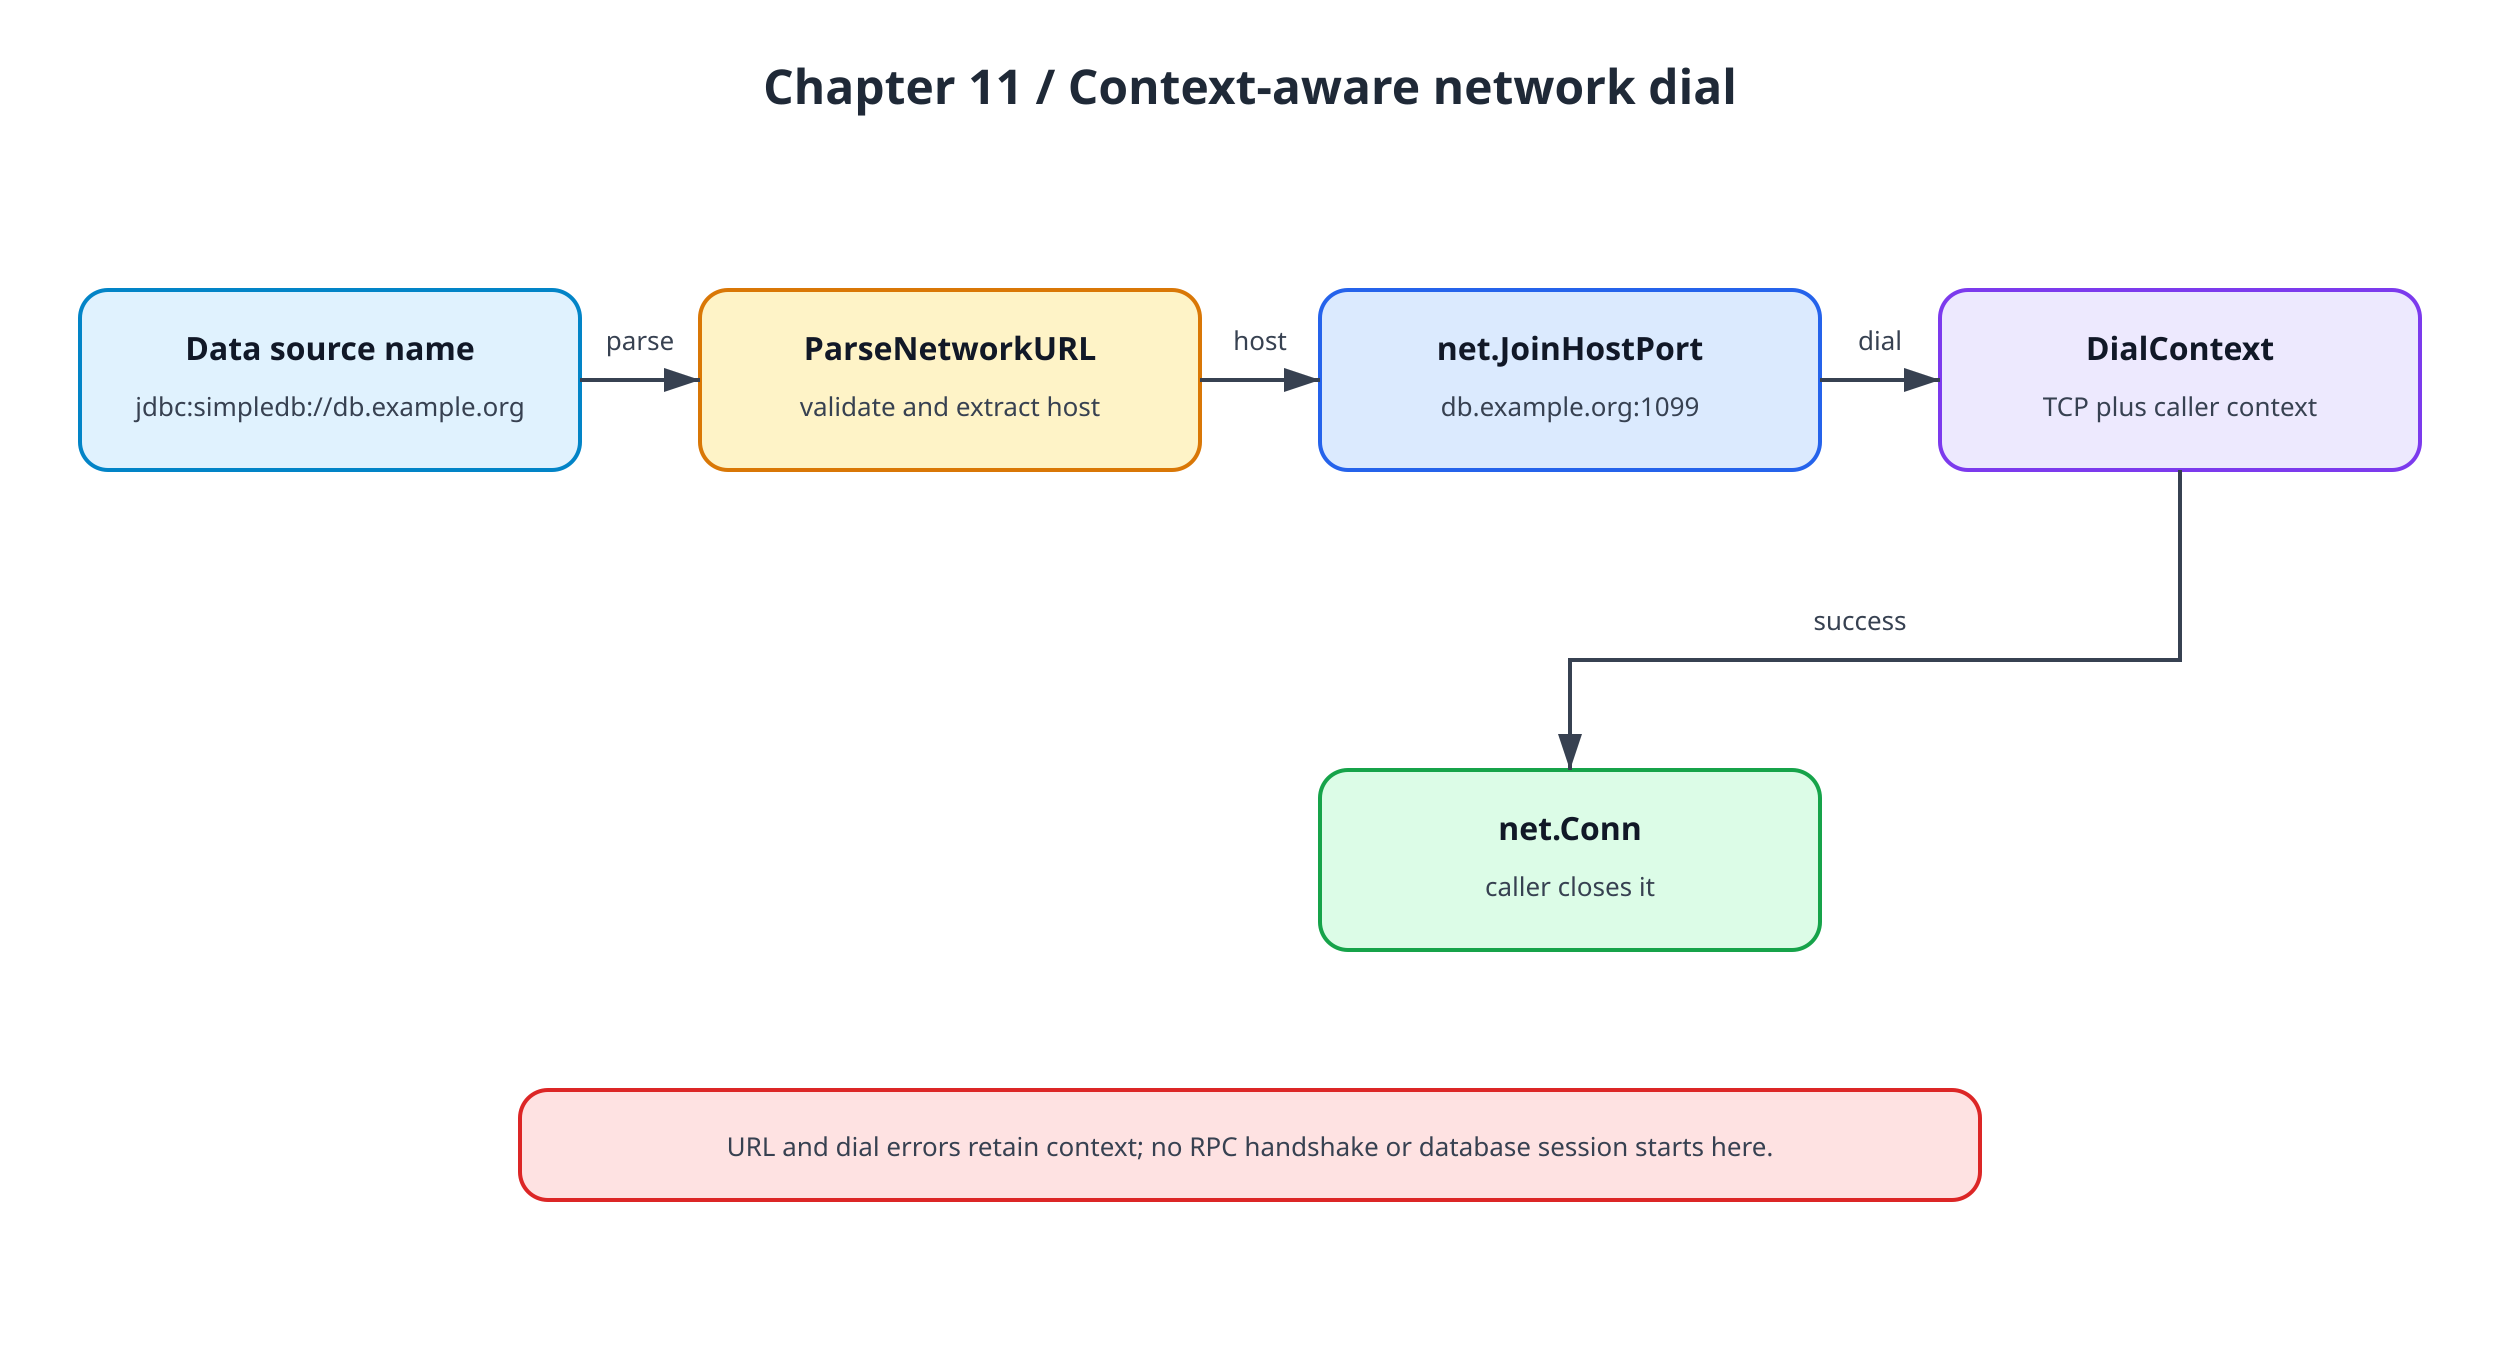
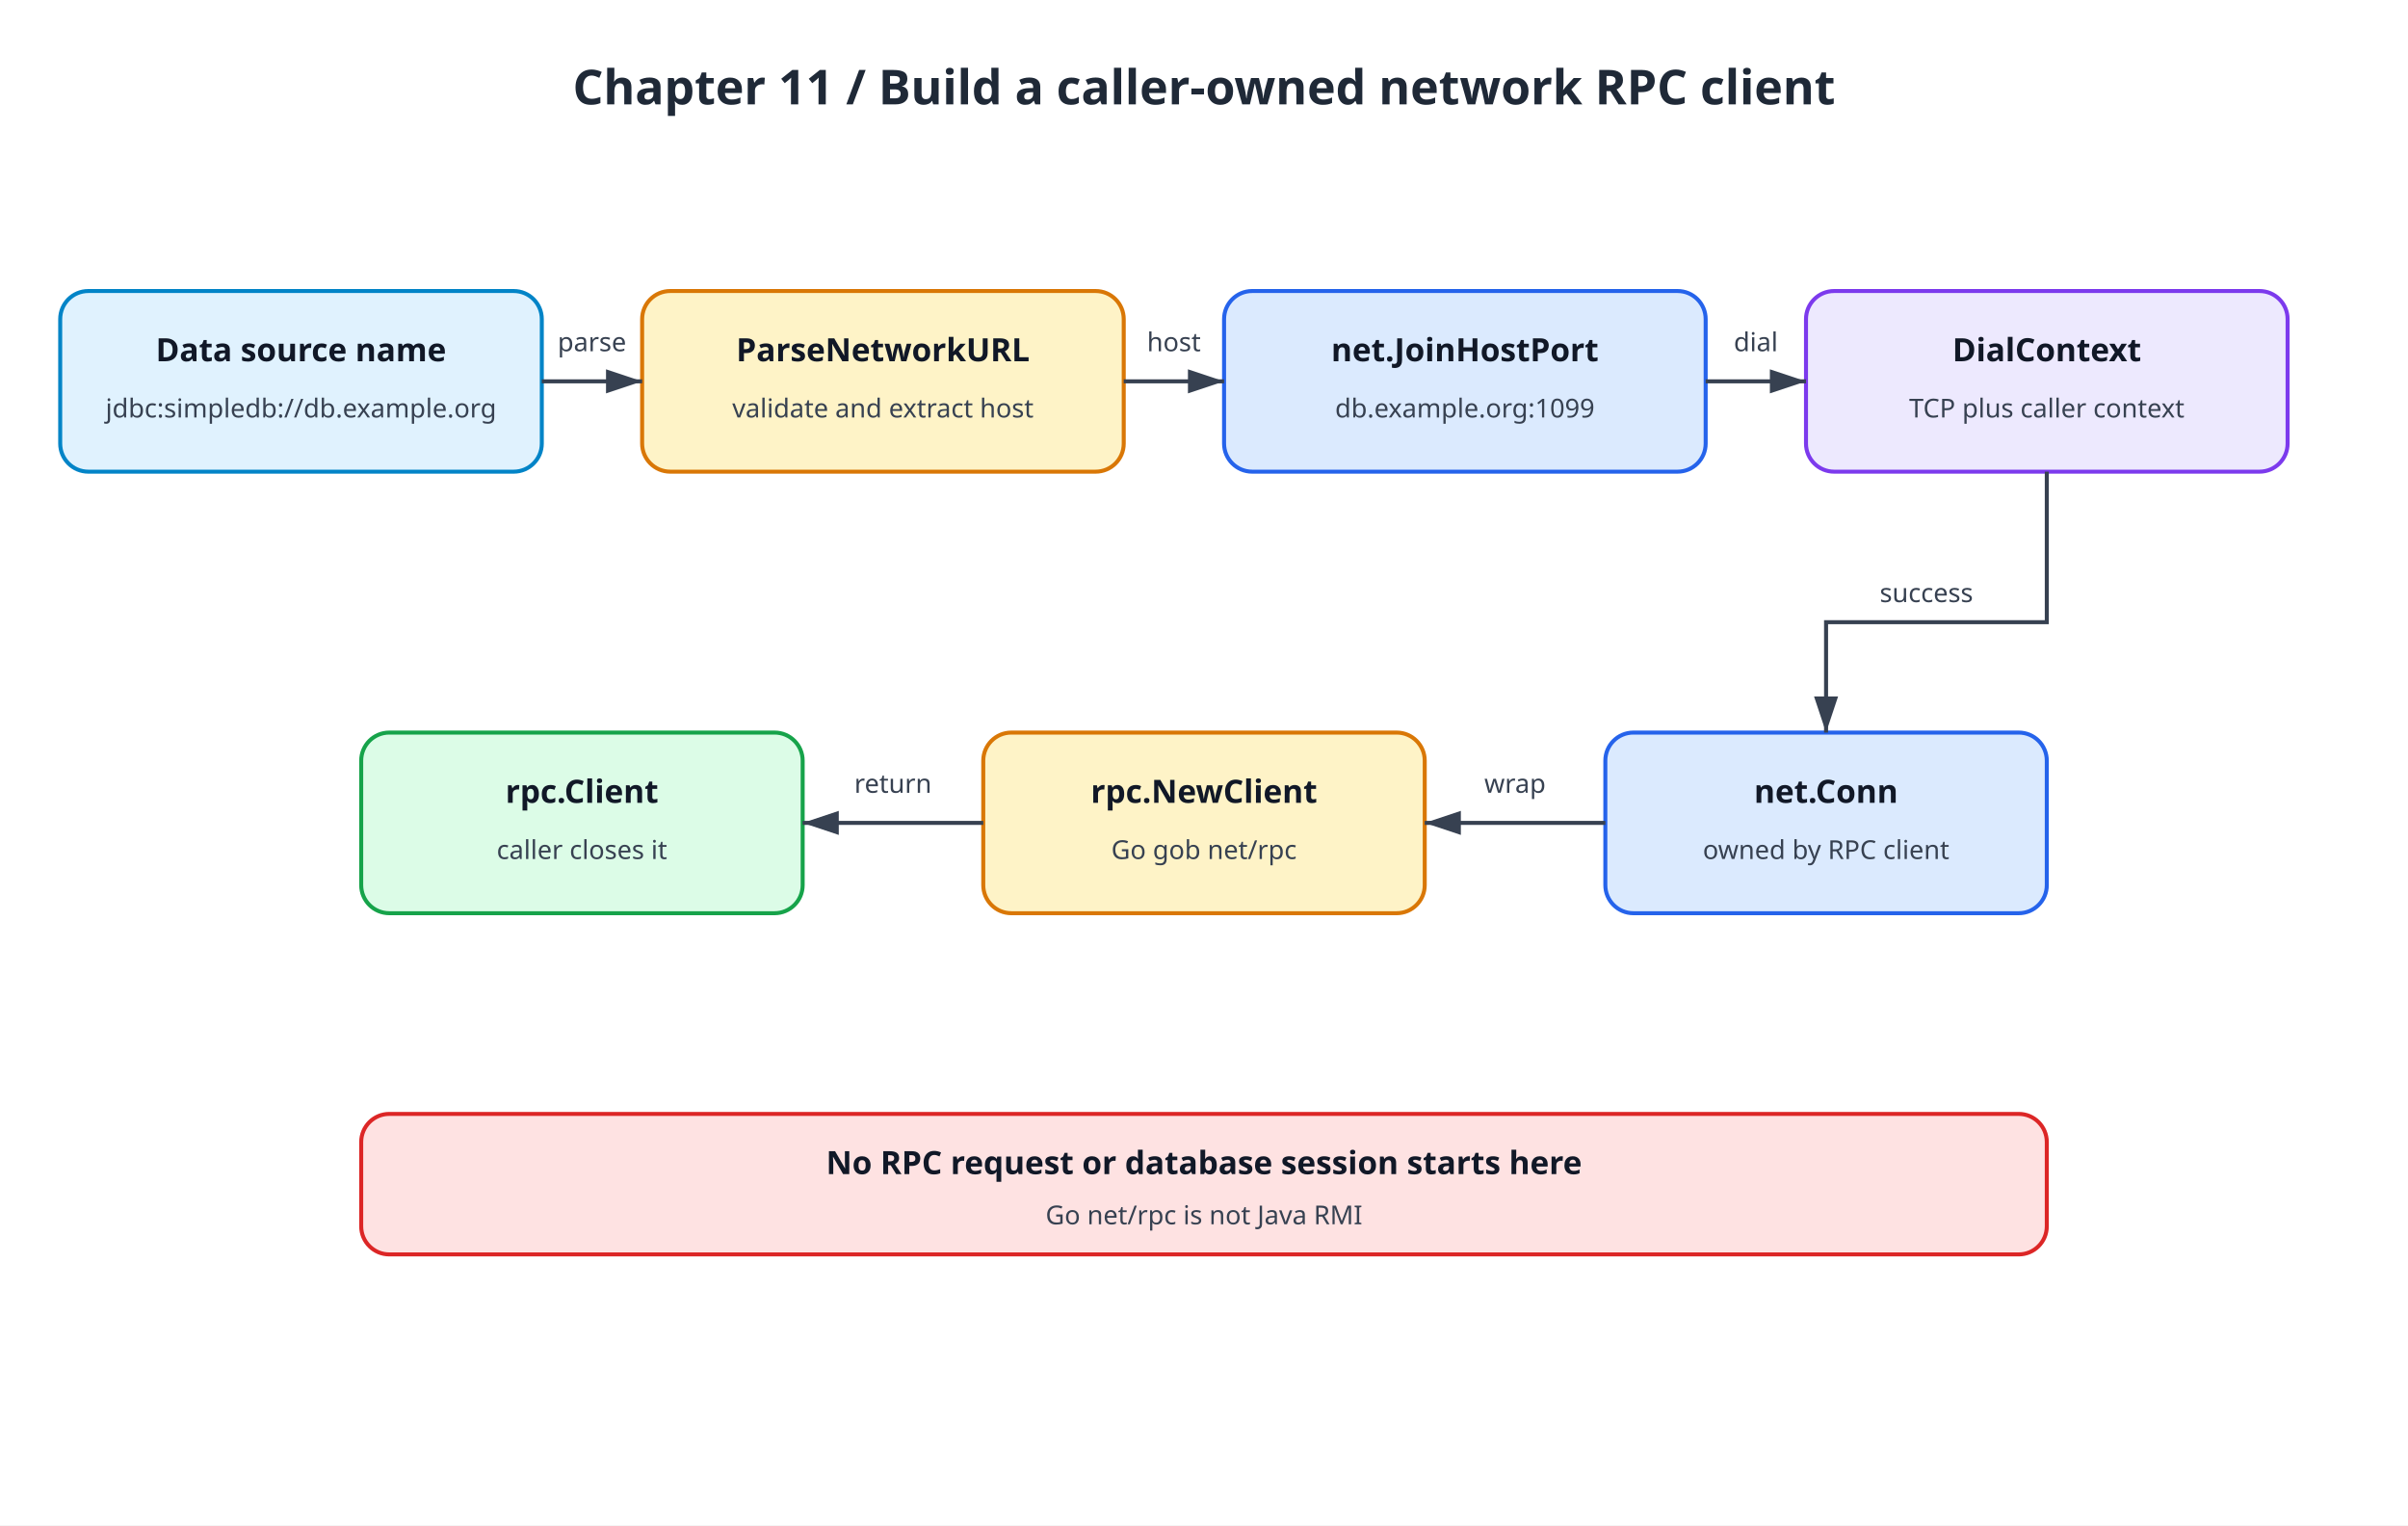
- <svg xmlns="http://www.w3.org/2000/svg" width="1250" height="680" viewBox="0 0 1250 680" role="img" aria-labelledby="title description">
+ <svg xmlns="http://www.w3.org/2000/svg" width="1200" height="760" viewBox="0 0 1200 760" role="img" aria-labelledby="title description">
  <defs>
    <marker id="arrow" markerWidth="10" markerHeight="10" refX="9" refY="3" orient="auto" markerUnits="strokeWidth">
      <path d="M0,0 L0,6 L9,3 z" fill="#374151" />
    </marker>
    <style>.title{font:700 24px system-ui,sans-serif;fill:#1f2937}.label{font:700 16px system-ui,sans-serif;fill:#111827}.small{font:13px system-ui,sans-serif;fill:#374151}.box{stroke-width:2}.line{fill:none;stroke:#374151;stroke-width:2;marker-end:url(#arrow)}</style>
  </defs>
-   <rect width="1250" height="680" fill="#fff" />
-   <text class="title" x="625" y="52" text-anchor="middle">Chapter 11 / Context-aware network dial</text>
-   <rect class="box" x="40" y="145" width="250" height="90" rx="14" fill="#e0f2fe" stroke="#0284c7" />
-   <text class="label" x="165" y="180" text-anchor="middle">Data source name</text>
-   <text class="small" x="165" y="208" text-anchor="middle">jdbc:simpledb://db.example.org</text>
-   <rect class="box" x="350" y="145" width="250" height="90" rx="14" fill="#fef3c7" stroke="#d97706" />
-   <text class="label" x="475" y="180" text-anchor="middle">ParseNetworkURL</text>
-   <text class="small" x="475" y="208" text-anchor="middle">validate and extract host</text>
-   <rect class="box" x="660" y="145" width="250" height="90" rx="14" fill="#dbeafe" stroke="#2563eb" />
-   <text class="label" x="785" y="180" text-anchor="middle">net.JoinHostPort</text>
-   <text class="small" x="785" y="208" text-anchor="middle">db.example.org:1099</text>
-   <rect class="box" x="970" y="145" width="240" height="90" rx="14" fill="#ede9fe" stroke="#7c3aed" />
-   <text class="label" x="1090" y="180" text-anchor="middle">DialContext</text>
-   <text class="small" x="1090" y="208" text-anchor="middle">TCP plus caller context</text>
-   <rect class="box" x="660" y="385" width="250" height="90" rx="14" fill="#dcfce7" stroke="#16a34a" />
-   <text class="label" x="785" y="420" text-anchor="middle">net.Conn</text>
-   <text class="small" x="785" y="448" text-anchor="middle">caller closes it</text>
-   <rect class="box" x="260" y="545" width="730" height="55" rx="14" fill="#fee2e2" stroke="#dc2626" />
-   <text class="small" x="625" y="578" text-anchor="middle">URL and dial errors retain context; no RPC handshake or database session starts here.</text>
-   <path class="line" d="M290 190 H350" />
-   <path class="line" d="M600 190 H660" />
-   <path class="line" d="M910 190 H970" />
-   <path class="line" d="M1090 235 V330 H785 V385" />
-   <text class="small" x="320" y="175" text-anchor="middle">parse</text>
-   <text class="small" x="630" y="175" text-anchor="middle">host</text>
-   <text class="small" x="940" y="175" text-anchor="middle">dial</text>
-   <text class="small" x="930" y="315" text-anchor="middle">success</text>
+   <rect width="1200" height="760" fill="#fff" />
+   <text class="title" x="600" y="52" text-anchor="middle">Chapter 11 / Build a caller-owned network RPC client</text>
+   <rect class="box" x="30" y="145" width="240" height="90" rx="14" fill="#e0f2fe" stroke="#0284c7" />
+   <text class="label" x="150" y="180" text-anchor="middle">Data source name</text>
+   <text class="small" x="150" y="208" text-anchor="middle">jdbc:simpledb://db.example.org</text>
+   <rect class="box" x="320" y="145" width="240" height="90" rx="14" fill="#fef3c7" stroke="#d97706" />
+   <text class="label" x="440" y="180" text-anchor="middle">ParseNetworkURL</text>
+   <text class="small" x="440" y="208" text-anchor="middle">validate and extract host</text>
+   <rect class="box" x="610" y="145" width="240" height="90" rx="14" fill="#dbeafe" stroke="#2563eb" />
+   <text class="label" x="730" y="180" text-anchor="middle">net.JoinHostPort</text>
+   <text class="small" x="730" y="208" text-anchor="middle">db.example.org:1099</text>
+   <rect class="box" x="900" y="145" width="240" height="90" rx="14" fill="#ede9fe" stroke="#7c3aed" />
+   <text class="label" x="1020" y="180" text-anchor="middle">DialContext</text>
+   <text class="small" x="1020" y="208" text-anchor="middle">TCP plus caller context</text>
+   <rect class="box" x="800" y="365" width="220" height="90" rx="14" fill="#dbeafe" stroke="#2563eb" />
+   <text class="label" x="910" y="400" text-anchor="middle">net.Conn</text>
+   <text class="small" x="910" y="428" text-anchor="middle">owned by RPC client</text>
+   <rect class="box" x="490" y="365" width="220" height="90" rx="14" fill="#fef3c7" stroke="#d97706" />
+   <text class="label" x="600" y="400" text-anchor="middle">rpc.NewClient</text>
+   <text class="small" x="600" y="428" text-anchor="middle">Go gob net/rpc</text>
+   <rect class="box" x="180" y="365" width="220" height="90" rx="14" fill="#dcfce7" stroke="#16a34a" />
+   <text class="label" x="290" y="400" text-anchor="middle">rpc.Client</text>
+   <text class="small" x="290" y="428" text-anchor="middle">caller closes it</text>
+   <rect class="box" x="180" y="555" width="840" height="70" rx="14" fill="#fee2e2" stroke="#dc2626" />
+   <text class="label" x="600" y="585" text-anchor="middle">No RPC request or database session starts here</text>
+   <text class="small" x="600" y="610" text-anchor="middle">Go net/rpc is not Java RMI</text>
+   <path class="line" d="M270 190 H320" />
+   <path class="line" d="M560 190 H610" />
+   <path class="line" d="M850 190 H900" />
+   <path class="line" d="M1020 235 V310 H910 V365" />
+   <path class="line" d="M800 410 H710" />
+   <path class="line" d="M490 410 H400" />
+   <text class="small" x="295" y="175" text-anchor="middle">parse</text>
+   <text class="small" x="585" y="175" text-anchor="middle">host</text>
+   <text class="small" x="875" y="175" text-anchor="middle">dial</text>
+   <text class="small" x="960" y="300" text-anchor="middle">success</text>
+   <text class="small" x="755" y="395" text-anchor="middle">wrap</text>
+   <text class="small" x="445" y="395" text-anchor="middle">return</text>
</svg>
